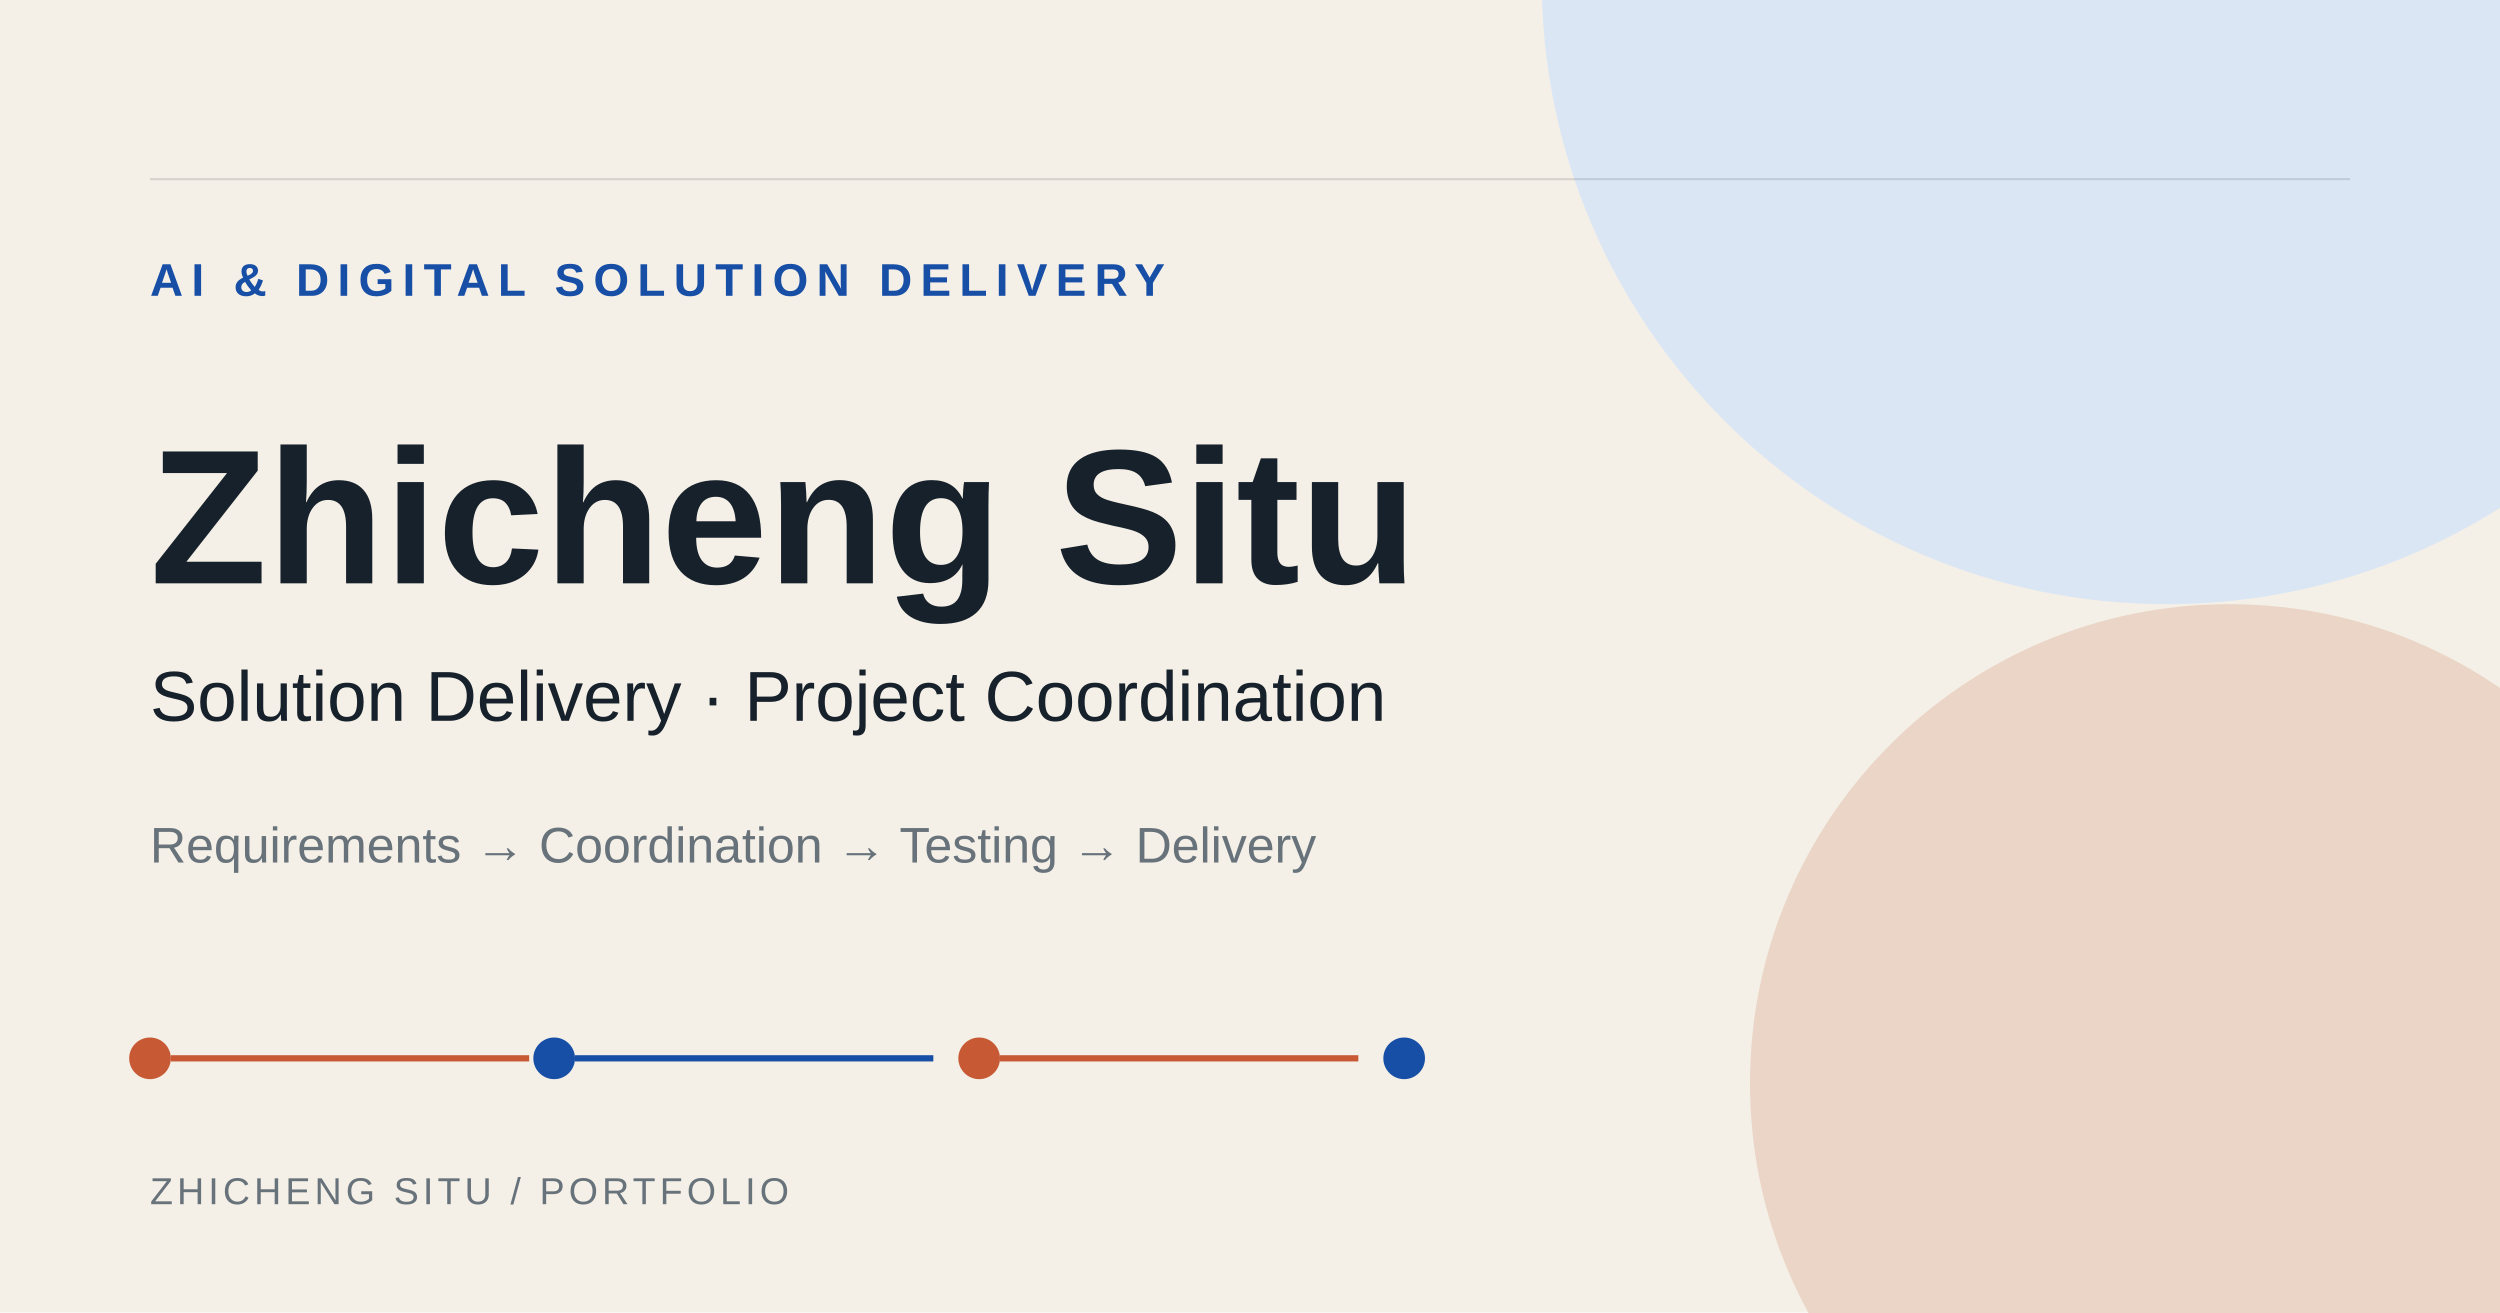
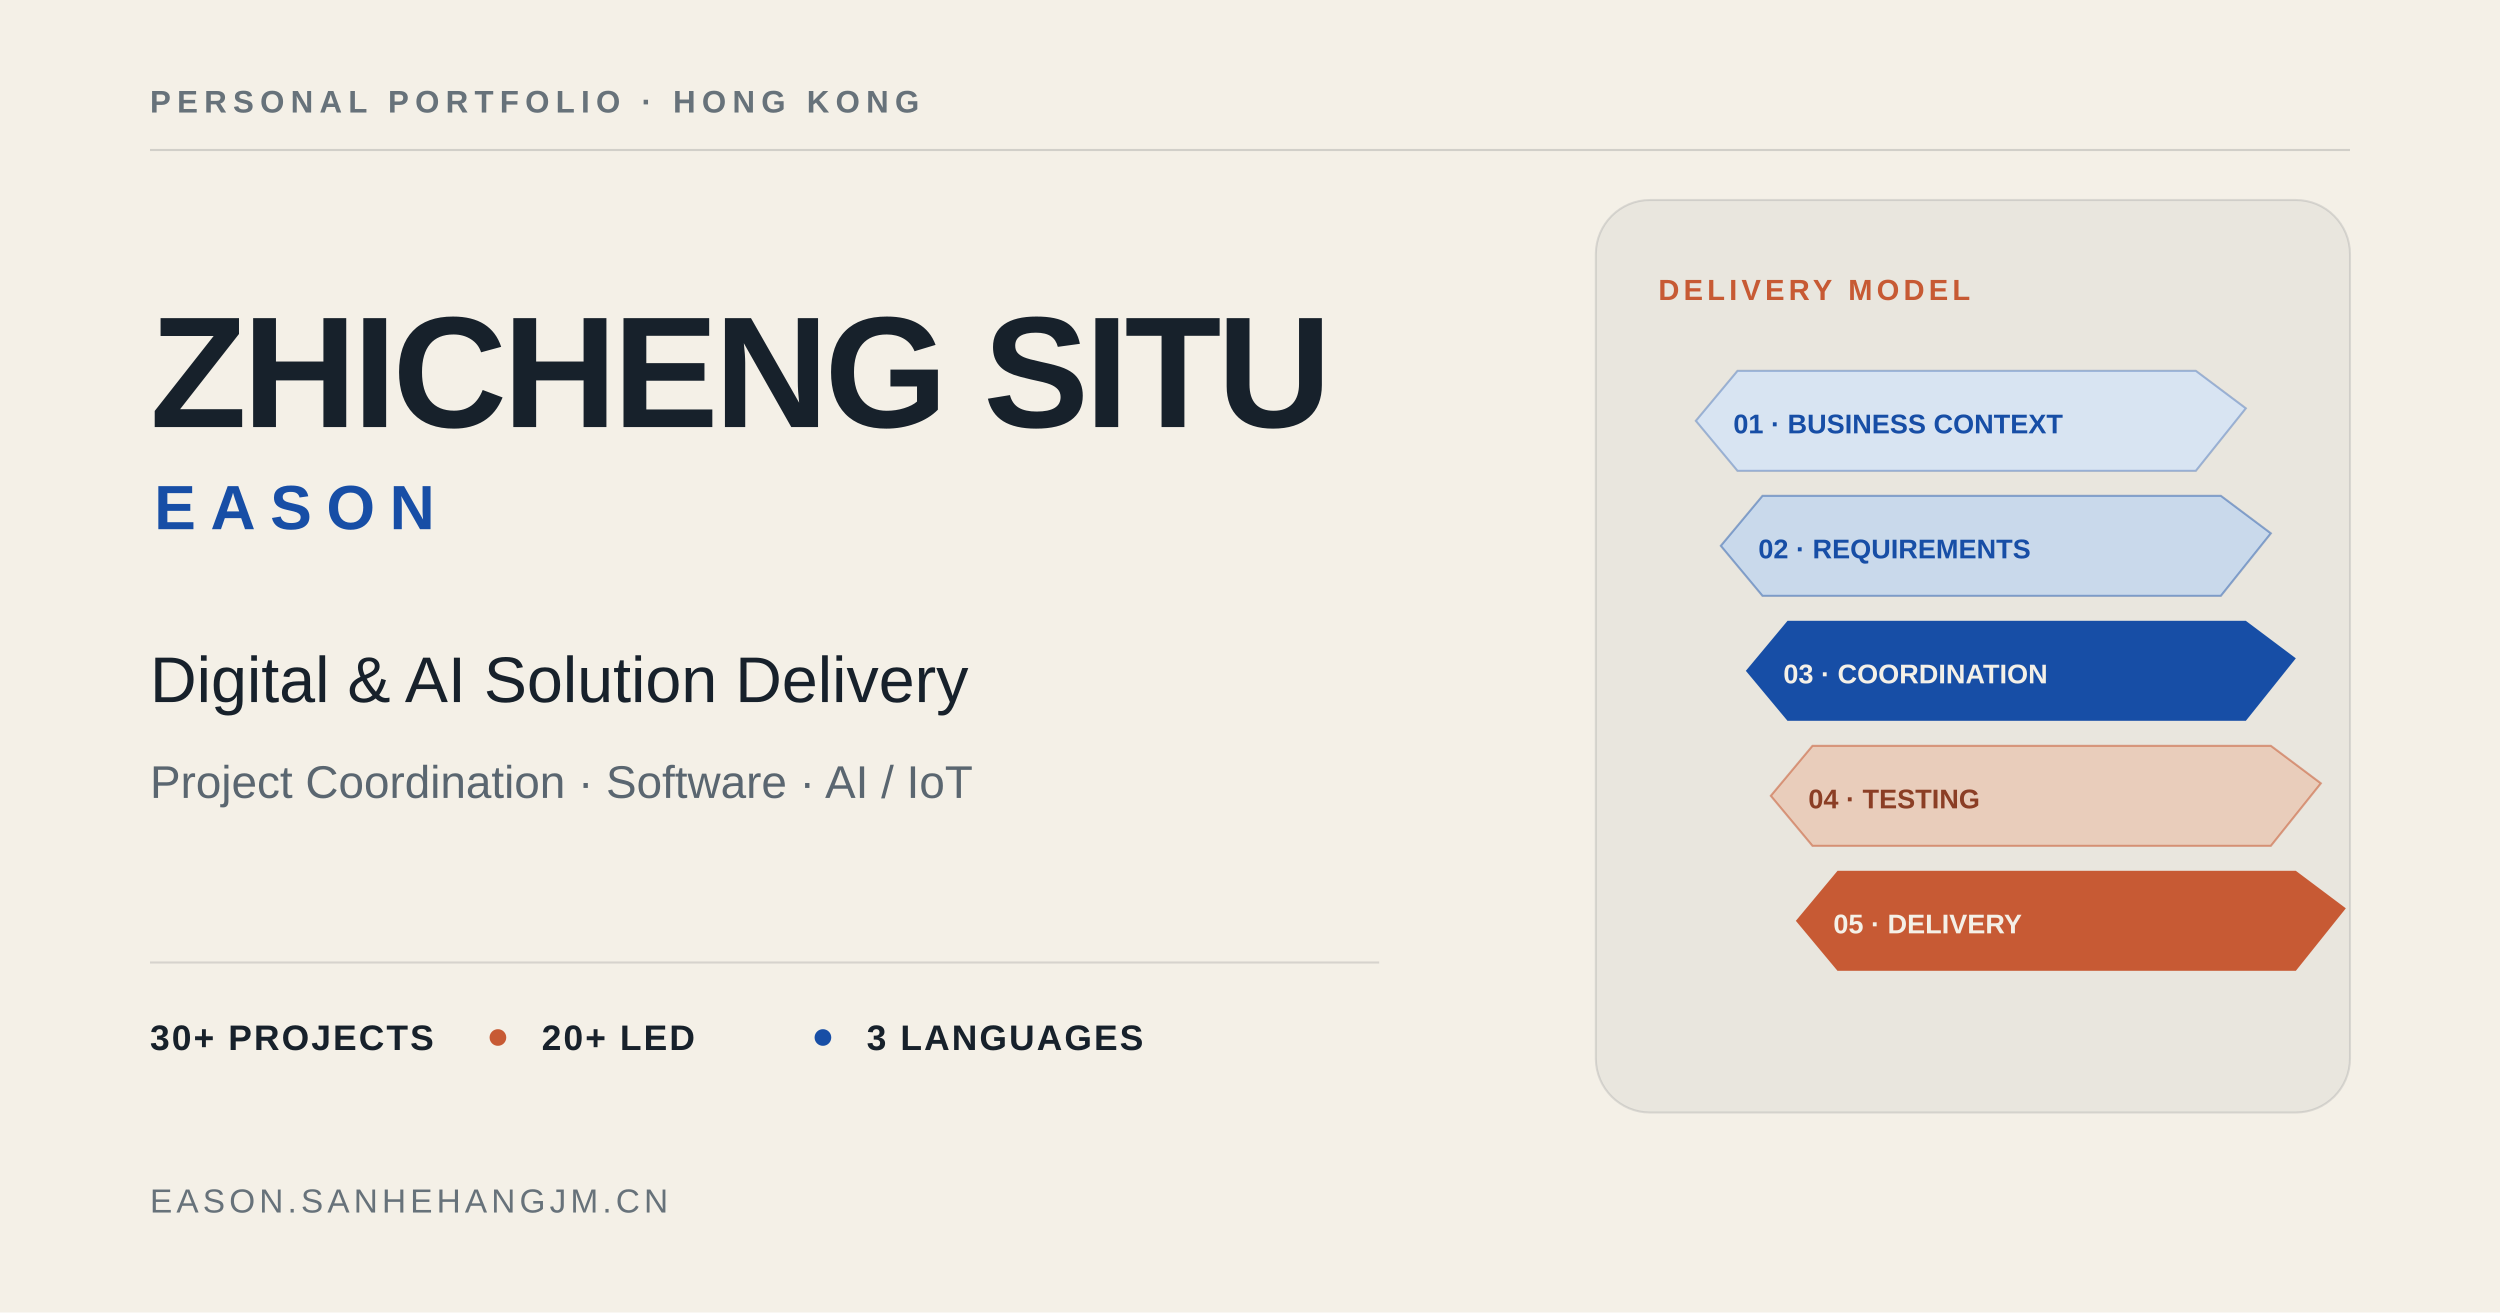
- <svg xmlns="http://www.w3.org/2000/svg" viewBox="0 0 1200 630" role="img" aria-labelledby="title description">
+ <svg xmlns="http://www.w3.org/2000/svg" width="1200" height="630" viewBox="0 0 1200 630" role="img" aria-labelledby="title description">
  <rect width="1200" height="630" fill="#F4F0E7" />
-   <circle cx="1040" cy="-10" r="300" fill="#DBE6F4" />
-   <circle cx="1070" cy="520" r="230" fill="#EAD5C6" />
-   <path d="M72 86h1056" stroke="#17212B" stroke-opacity=".14" />
-   <text x="72" y="142" fill="#174EA6" font-family="Arial, Helvetica, sans-serif" font-size="22" font-weight="700" letter-spacing="4">AI &amp; DIGITAL SOLUTION DELIVERY</text>
-   <text x="72" y="280" fill="#17212B" font-family="Arial, Helvetica, sans-serif" font-size="92" font-weight="700">Zhicheng Situ</text>
-   <text x="72" y="346" fill="#17212B" font-family="Arial, Helvetica, sans-serif" font-size="34" font-weight="500">Solution Delivery · Project Coordination</text>
-   <text x="72" y="414" fill="#67727A" font-family="Arial, Helvetica, sans-serif" font-size="24">Requirements → Coordination → Testing → Delivery</text>
-   <g transform="translate(72 508)">
-     <circle cx="0" cy="0" r="10" fill="#C75A34" />
-     <path d="M10 0h172" stroke="#C75A34" stroke-width="3" />
-     <circle cx="194" cy="0" r="10" fill="#174EA6" />
-     <path d="M204 0h172" stroke="#174EA6" stroke-width="3" />
-     <circle cx="398" cy="0" r="10" fill="#C75A34" />
-     <path d="M408 0h172" stroke="#C75A34" stroke-width="3" />
-     <circle cx="602" cy="0" r="10" fill="#174EA6" />
+   <path d="M72 72h1056" stroke="#17212B" stroke-opacity=".16" />
+   <text x="72" y="54" fill="#67727A" font-family="Arial, Helvetica, sans-serif" font-size="15" font-weight="700" letter-spacing="3">PERSONAL PORTFOLIO · HONG KONG</text>
+   <text x="72" y="205" fill="#17212B" font-family="Arial, Helvetica, sans-serif" font-size="76" font-weight="700" letter-spacing="-2">ZHICHENG SITU</text>
+   <text x="74" y="254" fill="#174EA6" font-family="Arial, Helvetica, sans-serif" font-size="30" font-weight="700" letter-spacing="7">EASON</text>
+   <text x="72" y="337" fill="#17212B" font-family="Arial, Helvetica, sans-serif" font-size="31" font-weight="500">Digital &amp; AI Solution Delivery</text>
+   <text x="72" y="383" fill="#5A6670" font-family="Arial, Helvetica, sans-serif" font-size="22">Project Coordination · Software · AI / IoT</text>
+   <g transform="translate(72 462)">
+     <path d="M0 0h590" stroke="#17212B" stroke-opacity=".14" />
+     <text x="0" y="42" fill="#17212B" font-family="Arial, Helvetica, sans-serif" font-size="17" font-weight="700" letter-spacing="1">30+ PROJECTS</text>
+     <circle cx="167" cy="36" r="4" fill="#C75A34" />
+     <text x="188" y="42" fill="#17212B" font-family="Arial, Helvetica, sans-serif" font-size="17" font-weight="700" letter-spacing="1">20+ LED</text>
+     <circle cx="323" cy="36" r="4" fill="#174EA6" />
+     <text x="344" y="42" fill="#17212B" font-family="Arial, Helvetica, sans-serif" font-size="17" font-weight="700" letter-spacing="1">3 LANGUAGES</text>
  </g>
-   <text x="72" y="578" fill="#67727A" font-family="Arial, Helvetica, sans-serif" font-size="18" letter-spacing="2">ZHICHENG SITU / PORTFOLIO</text>
+   <g transform="translate(766 96)">
+     <rect x="0" y="0" width="362" height="438" rx="26" fill="#E9E6DE" stroke="#17212B" stroke-opacity=".12" />
+     <text x="30" y="48" fill="#C75A34" font-family="Arial, Helvetica, sans-serif" font-size="14" font-weight="700" letter-spacing="2">DELIVERY MODEL</text>
+     <g transform="translate(48 82)">
+       <g transform="translate(0 0)">
+         <path d="M20 0h220l24 18-24 30H20L0 24Z" fill="#D8E4F2" stroke="#174EA6" stroke-opacity=".35" />
+         <text x="18" y="30" fill="#174EA6" font-family="Arial, Helvetica, sans-serif" font-size="13" font-weight="700">01 · BUSINESS CONTEXT</text>
+       </g>
+       <g transform="translate(12 60)">
+         <path d="M20 0h220l24 18-24 30H20L0 24Z" fill="#C9D9EB" stroke="#174EA6" stroke-opacity=".45" />
+         <text x="18" y="30" fill="#174EA6" font-family="Arial, Helvetica, sans-serif" font-size="13" font-weight="700">02 · REQUIREMENTS</text>
+       </g>
+       <g transform="translate(24 120)">
+         <path d="M20 0h220l24 18-24 30H20L0 24Z" fill="#174EA6" />
+         <text x="18" y="30" fill="#F4F0E7" font-family="Arial, Helvetica, sans-serif" font-size="13" font-weight="700">03 · COORDINATION</text>
+       </g>
+       <g transform="translate(36 180)">
+         <path d="M20 0h220l24 18-24 30H20L0 24Z" fill="#E9CDBB" stroke="#C75A34" stroke-opacity=".55" />
+         <text x="18" y="30" fill="#8B3E25" font-family="Arial, Helvetica, sans-serif" font-size="13" font-weight="700">04 · TESTING</text>
+       </g>
+       <g transform="translate(48 240)">
+         <path d="M20 0h220l24 18-24 30H20L0 24Z" fill="#C75A34" />
+         <text x="18" y="30" fill="#F4F0E7" font-family="Arial, Helvetica, sans-serif" font-size="13" font-weight="700">05 · DELIVERY</text>
+       </g>
+     </g>
+   </g>
+   <text x="72" y="582" fill="#67727A" font-family="Arial, Helvetica, sans-serif" font-size="16" letter-spacing="2">EASON.SANHEHANGJM.CN</text>
</svg>
